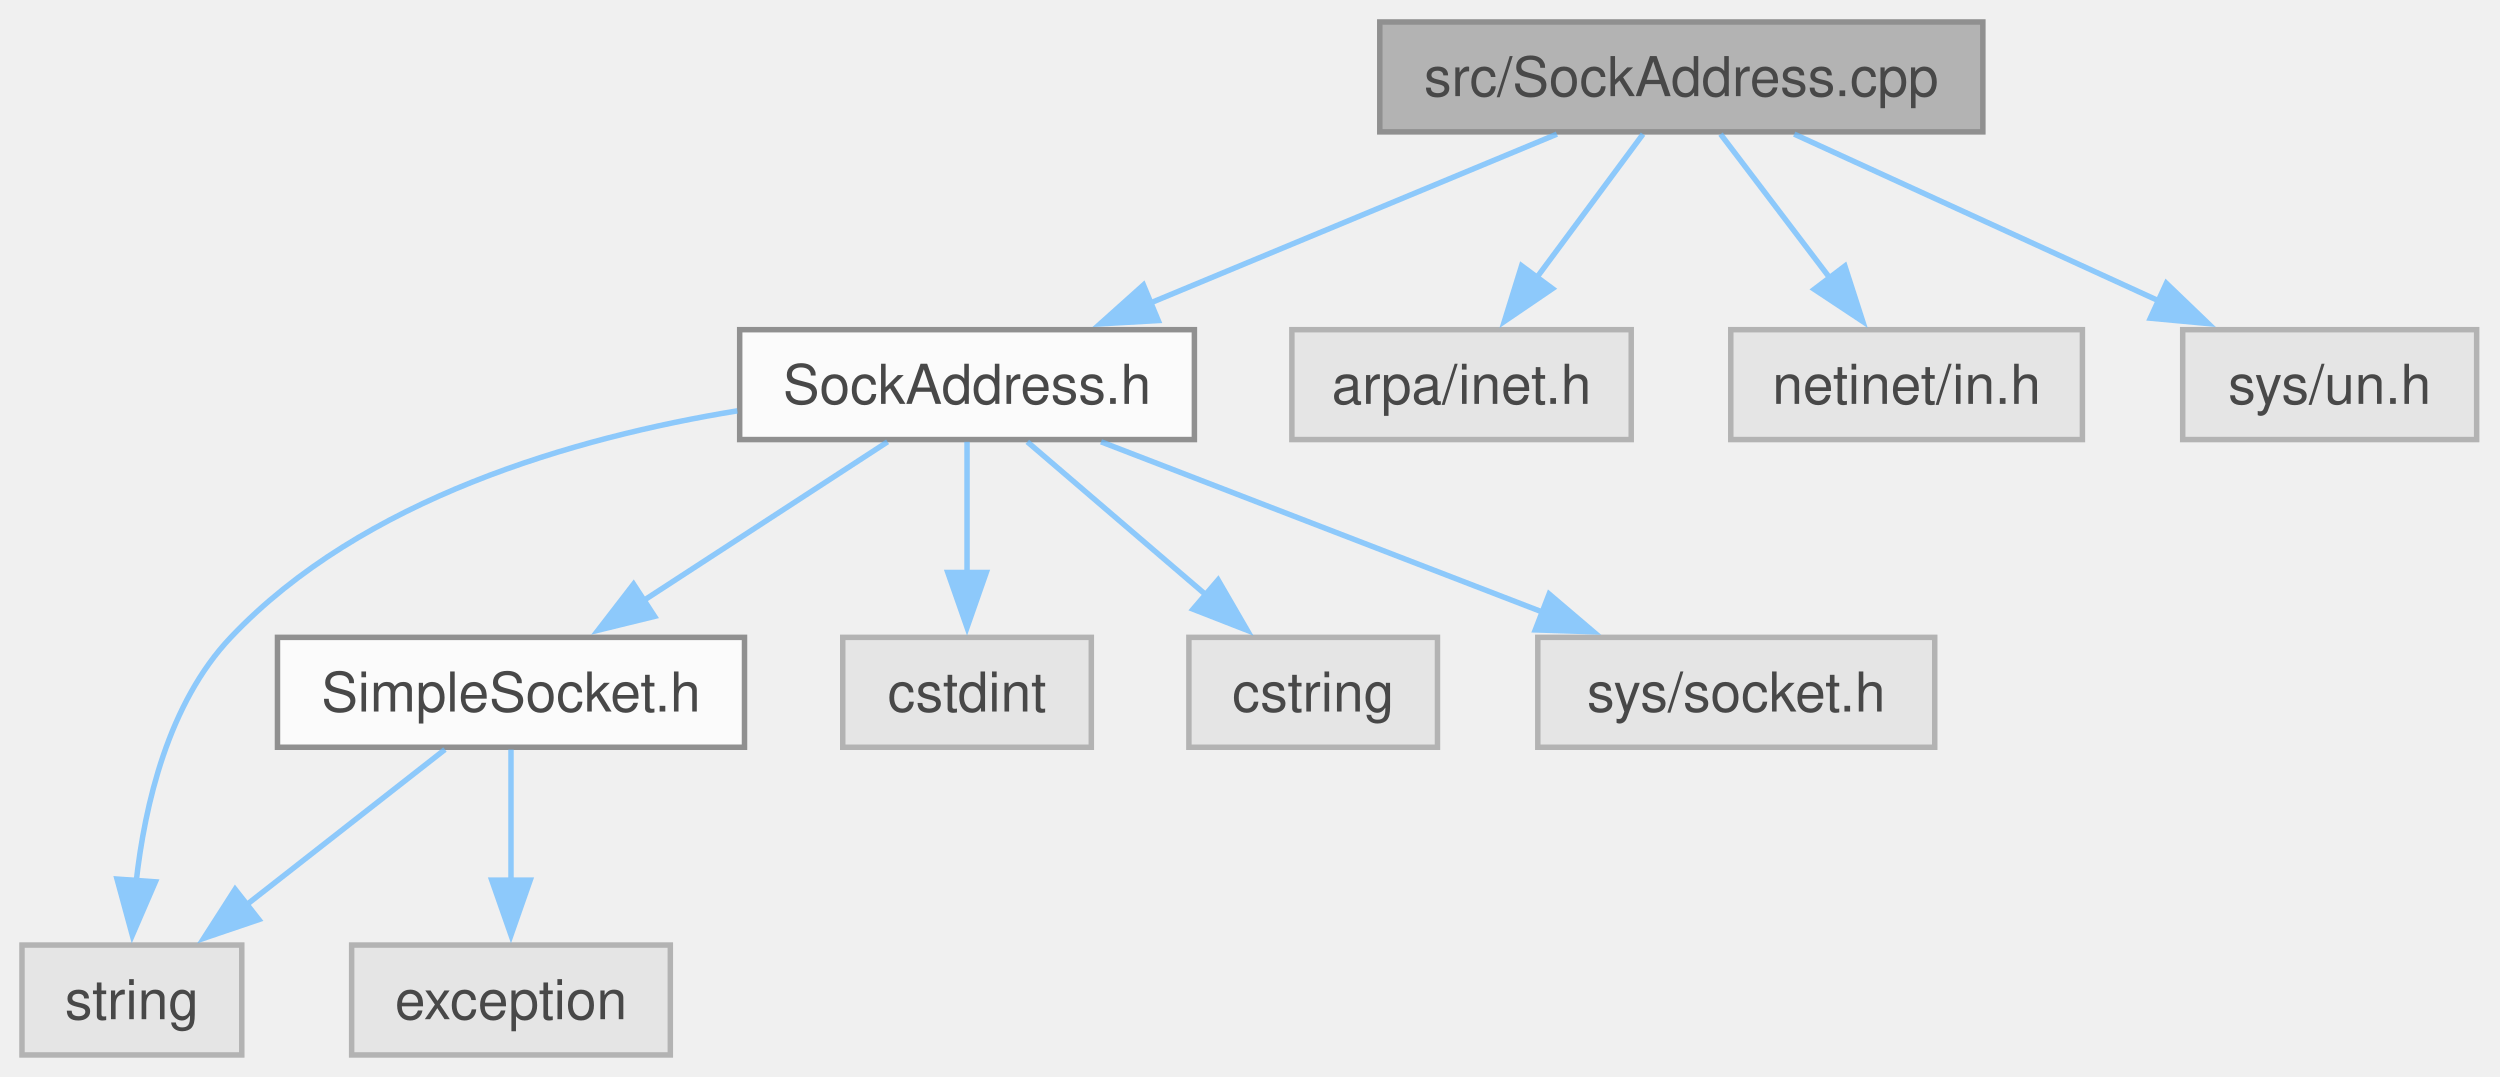
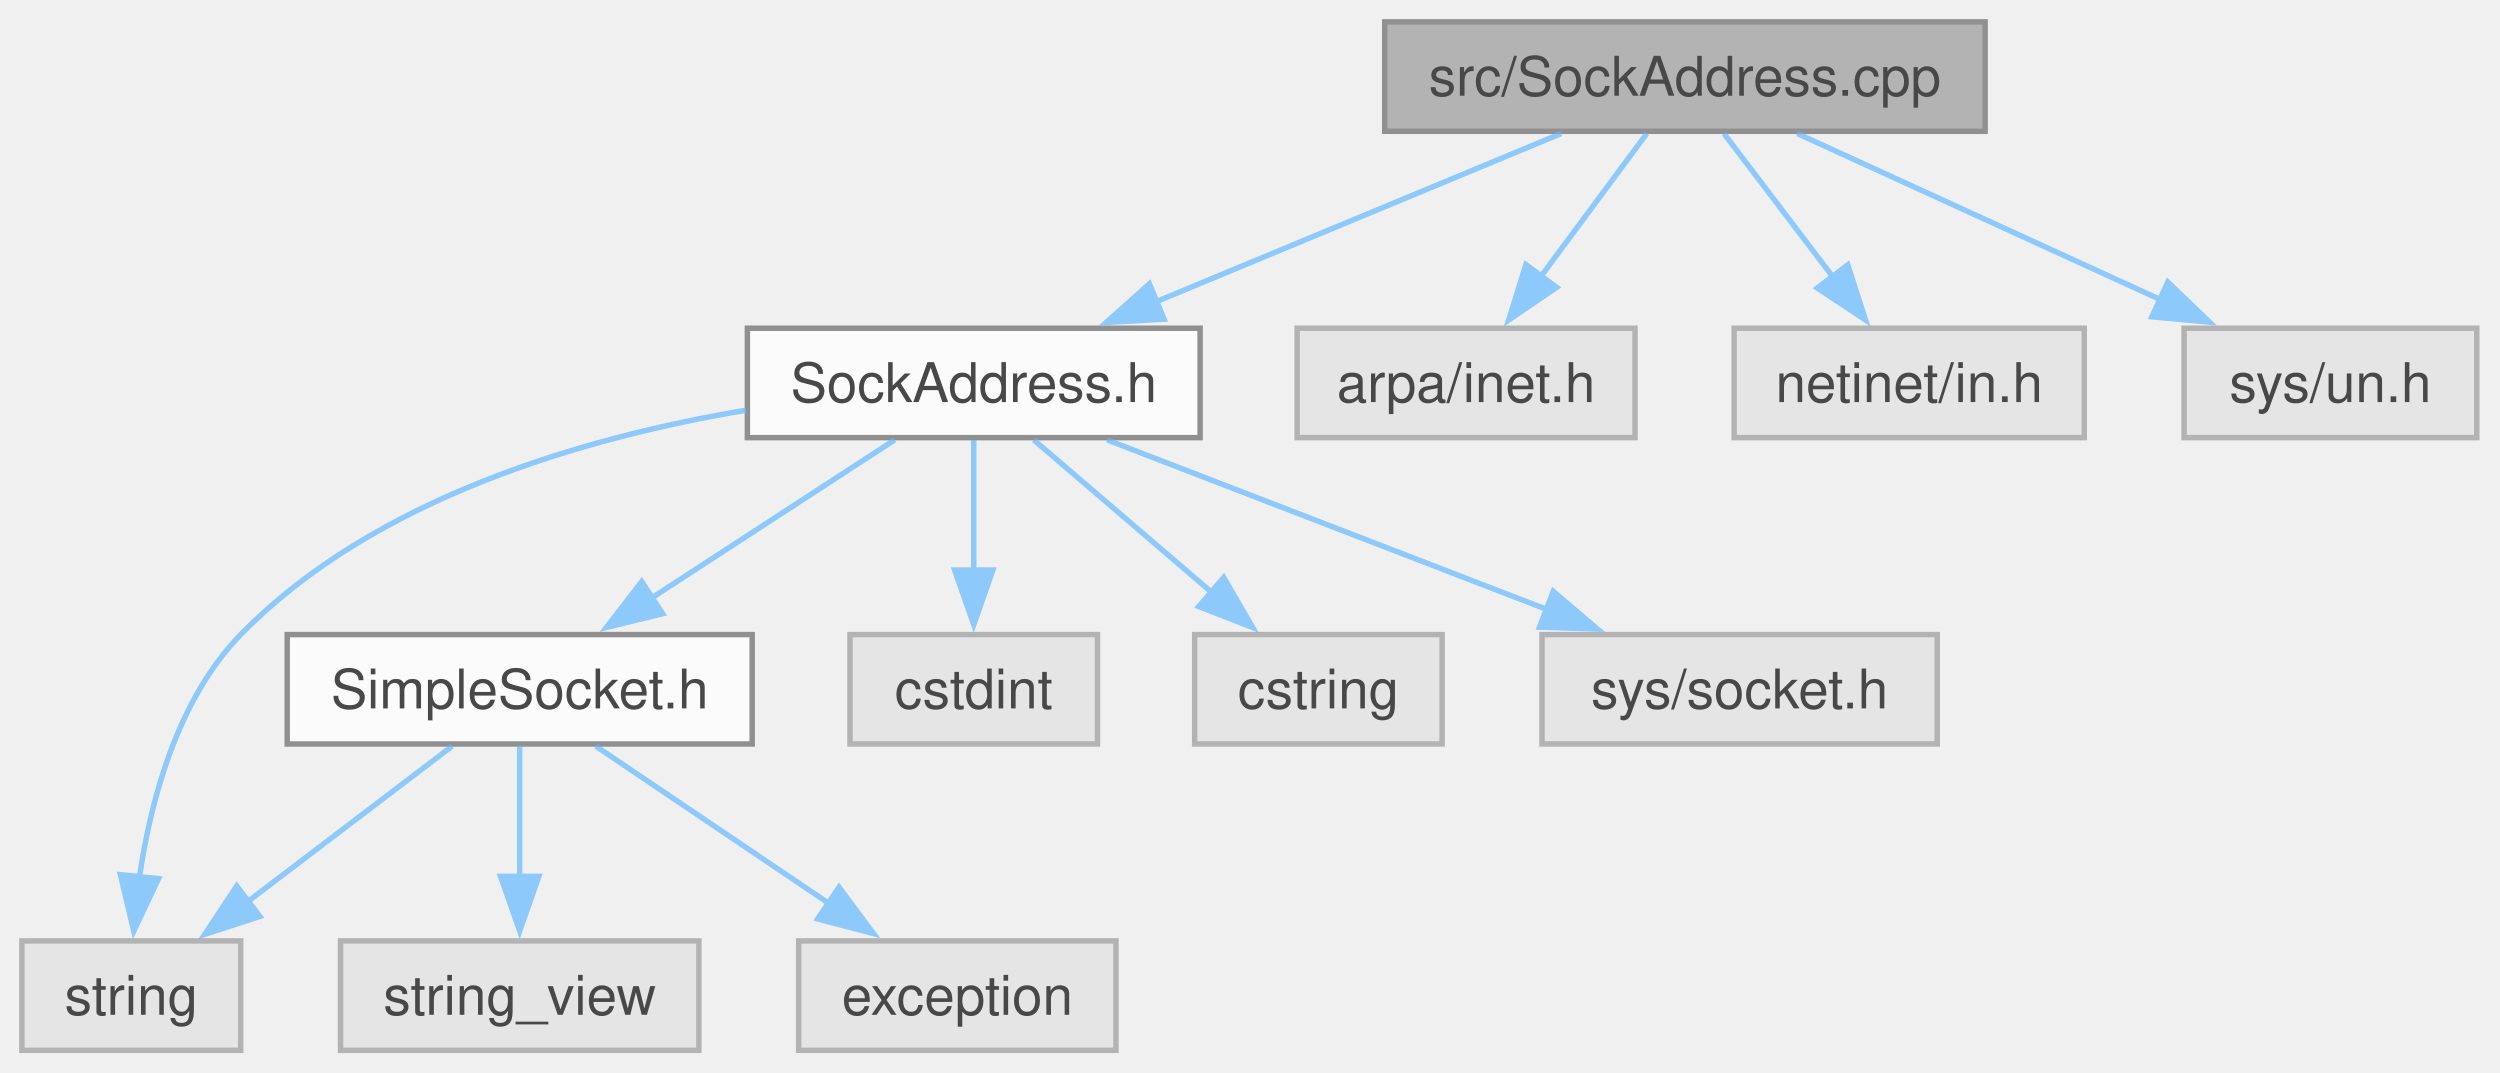
- <svg xmlns="http://www.w3.org/2000/svg" xmlns:xlink="http://www.w3.org/1999/xlink" width="455pt" height="196pt" viewBox="0.00 0.00 455.00 196.00">
+ <svg xmlns="http://www.w3.org/2000/svg" xmlns:xlink="http://www.w3.org/1999/xlink" width="457pt" height="196pt" viewBox="0.00 0.00 457.00 196.00">
  <svg id="main" version="1.1" xml:space="preserve">
    <style type="text/css">
.node, .edge {opacity: 0.7;}
.node.selected, .edge.selected {opacity: 1;}
.edge:hover path { stroke: red; }
.edge:hover polygon { stroke: red; fill: red; }
</style>
    <svg id="graph" class="graph">
      <g id="graph0" class="graph" transform="scale(1 1) rotate(0) translate(4 192)">
        <g id="Node000001" class="node">
          <g id="a_Node000001">
            <a xlink:title=" ">
-               <polygon fill="#999999" stroke="#666666" points="356.88,-188 247.12,-188 247.12,-168 356.88,-168 356.88,-188" />
-               <text xml:space="preserve" text-anchor="middle" x="302" y="-174.5" font-family="Helvetica,sans-Serif" font-size="10.00">src/SockAddress.cpp</text>
+               <polygon fill="#999999" stroke="#666666" points="358.88,-188 249.12,-188 249.12,-168 358.88,-168 358.88,-188" />
+               <text xml:space="preserve" text-anchor="middle" x="304" y="-174.5" font-family="Helvetica,sans-Serif" font-size="10.00">src/SockAddress.cpp</text>
            </a>
          </g>
        </g>
        <g id="Node000002" class="node">
          <g id="a_Node000002">
            <a xlink:href="SockAddress_8h.html" target="_top" xlink:title=" ">
-               <polygon fill="white" stroke="#666666" points="213.38,-132 130.62,-132 130.62,-112 213.38,-112 213.38,-132" />
-               <text xml:space="preserve" text-anchor="middle" x="172" y="-118.5" font-family="Helvetica,sans-Serif" font-size="10.00">SockAddress.h</text>
+               <polygon fill="white" stroke="#666666" points="215.38,-132 132.62,-132 132.62,-112 215.38,-112 215.38,-132" />
+               <text xml:space="preserve" text-anchor="middle" x="174" y="-118.5" font-family="Helvetica,sans-Serif" font-size="10.00">SockAddress.h</text>
            </a>
          </g>
        </g>
        <g id="edge1_Node000001_Node000002" class="edge">
          <g id="a_edge1_Node000001_Node000002">
            <a xlink:title=" ">
-               <path fill="none" stroke="#63b8ff" d="M279.36,-167.59C258.88,-159.09 228.48,-146.46 205.25,-136.81" />
-               <polygon fill="#63b8ff" stroke="#63b8ff" points="206.8,-133.66 196.22,-133.06 204.11,-140.13 206.8,-133.66" />
-             </a>
-           </g>
-         </g>
-         <g id="Node000009" class="node">
-           <g id="a_Node000009">
-             <a xlink:title=" ">
-               <polygon fill="#e0e0e0" stroke="#999999" points="292.88,-132 231.12,-132 231.12,-112 292.88,-112 292.88,-132" />
-               <text xml:space="preserve" text-anchor="middle" x="262" y="-118.5" font-family="Helvetica,sans-Serif" font-size="10.00">arpa/inet.h</text>
-             </a>
-           </g>
-         </g>
-         <g id="edge9_Node000001_Node000009" class="edge">
-           <g id="a_edge9_Node000001_Node000009">
-             <a xlink:title=" ">
-               <path fill="none" stroke="#63b8ff" d="M295.03,-167.59C289.7,-160.39 282.17,-150.23 275.65,-141.43" />
-               <polygon fill="#63b8ff" stroke="#63b8ff" points="278.55,-139.47 269.79,-133.51 272.93,-143.63 278.55,-139.47" />
+               <path fill="none" stroke="#63b8ff" d="M281.36,-167.59C260.88,-159.09 230.48,-146.46 207.25,-136.81" />
+               <polygon fill="#63b8ff" stroke="#63b8ff" points="208.8,-133.66 198.22,-133.06 206.11,-140.13 208.8,-133.66" />
            </a>
          </g>
        </g>
        <g id="Node000010" class="node">
          <g id="a_Node000010">
            <a xlink:title=" ">
-               <polygon fill="#e0e0e0" stroke="#999999" points="375,-132 311,-132 311,-112 375,-112 375,-132" />
-               <text xml:space="preserve" text-anchor="middle" x="343" y="-118.5" font-family="Helvetica,sans-Serif" font-size="10.00">netinet/in.h</text>
+               <polygon fill="#e0e0e0" stroke="#999999" points="294.88,-132 233.12,-132 233.12,-112 294.88,-112 294.88,-132" />
+               <text xml:space="preserve" text-anchor="middle" x="264" y="-118.5" font-family="Helvetica,sans-Serif" font-size="10.00">arpa/inet.h</text>
            </a>
          </g>
        </g>
        <g id="edge10_Node000001_Node000010" class="edge">
          <g id="a_edge10_Node000001_Node000010">
            <a xlink:title=" ">
-               <path fill="none" stroke="#63b8ff" d="M309.14,-167.59C314.61,-160.39 322.32,-150.23 329.01,-141.43" />
-               <polygon fill="#63b8ff" stroke="#63b8ff" points="331.77,-143.58 335.02,-133.5 326.19,-139.35 331.77,-143.58" />
+               <path fill="none" stroke="#63b8ff" d="M297.03,-167.59C291.7,-160.39 284.17,-150.23 277.65,-141.43" />
+               <polygon fill="#63b8ff" stroke="#63b8ff" points="280.55,-139.47 271.79,-133.51 274.93,-143.63 280.55,-139.47" />
            </a>
          </g>
        </g>
        <g id="Node000011" class="node">
          <g id="a_Node000011">
            <a xlink:title=" ">
-               <polygon fill="#e0e0e0" stroke="#999999" points="446.75,-132 393.25,-132 393.25,-112 446.75,-112 446.75,-132" />
-               <text xml:space="preserve" text-anchor="middle" x="420" y="-118.5" font-family="Helvetica,sans-Serif" font-size="10.00">sys/un.h</text>
+               <polygon fill="#e0e0e0" stroke="#999999" points="377,-132 313,-132 313,-112 377,-112 377,-132" />
+               <text xml:space="preserve" text-anchor="middle" x="345" y="-118.5" font-family="Helvetica,sans-Serif" font-size="10.00">netinet/in.h</text>
            </a>
          </g>
        </g>
        <g id="edge11_Node000001_Node000011" class="edge">
          <g id="a_edge11_Node000001_Node000011">
            <a xlink:title=" ">
-               <path fill="none" stroke="#63b8ff" d="M322.55,-167.59C340.88,-159.21 367.99,-146.8 388.96,-137.21" />
-               <polygon fill="#63b8ff" stroke="#63b8ff" points="390.27,-140.45 397.91,-133.11 387.36,-134.09 390.27,-140.45" />
+               <path fill="none" stroke="#63b8ff" d="M311.14,-167.59C316.61,-160.39 324.32,-150.23 331.01,-141.43" />
+               <polygon fill="#63b8ff" stroke="#63b8ff" points="333.77,-143.58 337.02,-133.5 328.19,-139.35 333.77,-143.58" />
+             </a>
+           </g>
+         </g>
+         <g id="Node000012" class="node">
+           <g id="a_Node000012">
+             <a xlink:title=" ">
+               <polygon fill="#e0e0e0" stroke="#999999" points="448.75,-132 395.25,-132 395.25,-112 448.75,-112 448.75,-132" />
+               <text xml:space="preserve" text-anchor="middle" x="422" y="-118.5" font-family="Helvetica,sans-Serif" font-size="10.00">sys/un.h</text>
+             </a>
+           </g>
+         </g>
+         <g id="edge12_Node000001_Node000012" class="edge">
+           <g id="a_edge12_Node000001_Node000012">
+             <a xlink:title=" ">
+               <path fill="none" stroke="#63b8ff" d="M324.55,-167.59C342.88,-159.21 369.99,-146.8 390.96,-137.21" />
+               <polygon fill="#63b8ff" stroke="#63b8ff" points="392.27,-140.45 399.91,-133.11 389.36,-134.09 392.27,-140.45" />
            </a>
          </g>
        </g>
        <g id="Node000003" class="node">
          <g id="a_Node000003">
            <a xlink:href="SimpleSocket_8h.html" target="_top" xlink:title=" ">
-               <polygon fill="white" stroke="#666666" points="131.5,-76 46.5,-76 46.5,-56 131.5,-56 131.5,-76" />
-               <text xml:space="preserve" text-anchor="middle" x="89" y="-62.5" font-family="Helvetica,sans-Serif" font-size="10.00">SimpleSocket.h</text>
+               <polygon fill="white" stroke="#666666" points="133.5,-76 48.5,-76 48.5,-56 133.5,-56 133.5,-76" />
+               <text xml:space="preserve" text-anchor="middle" x="91" y="-62.5" font-family="Helvetica,sans-Serif" font-size="10.00">SimpleSocket.h</text>
            </a>
          </g>
        </g>
        <g id="edge2_Node000002_Node000003" class="edge">
          <g id="a_edge2_Node000002_Node000003">
            <a xlink:title=" ">
-               <path fill="none" stroke="#63b8ff" d="M157.54,-111.59C145.24,-103.59 127.32,-91.93 112.89,-82.54" />
-               <polygon fill="#63b8ff" stroke="#63b8ff" points="115.13,-79.82 104.84,-77.3 111.31,-85.69 115.13,-79.82" />
+               <path fill="none" stroke="#63b8ff" d="M159.54,-111.59C147.24,-103.59 129.32,-91.93 114.89,-82.54" />
+               <polygon fill="#63b8ff" stroke="#63b8ff" points="117.13,-79.82 106.84,-77.3 113.31,-85.69 117.13,-79.82" />
            </a>
          </g>
        </g>
        <g id="Node000004" class="node">
          <g id="a_Node000004">
            <a xlink:title=" ">
              <polygon fill="#e0e0e0" stroke="#999999" points="40,-20 0,-20 0,0 40,0 40,-20" />
              <text xml:space="preserve" text-anchor="middle" x="20" y="-6.5" font-family="Helvetica,sans-Serif" font-size="10.00">string</text>
            </a>
          </g>
        </g>
-         <g id="edge7_Node000002_Node000004" class="edge">
-           <g id="a_edge7_Node000002_Node000004">
-             <a xlink:title=" ">
-               <path fill="none" stroke="#63b8ff" d="M130.21,-117.23C100.58,-112.37 61.97,-101.3 38,-76 26.66,-64.04 22.35,-45.58 20.77,-31.38" />
-               <polygon fill="#63b8ff" stroke="#63b8ff" points="24.28,-31.51 20.08,-21.79 17.3,-32.01 24.28,-31.51" />
+         <g id="edge8_Node000002_Node000004" class="edge">
+           <g id="a_edge8_Node000002_Node000004">
+             <a xlink:title=" ">
+               <path fill="none" stroke="#63b8ff" d="M132.42,-117.02C102.89,-112.07 64.33,-100.95 40,-76 28.4,-64.1 23.51,-45.63 21.46,-31.42" />
+               <polygon fill="#63b8ff" stroke="#63b8ff" points="24.97,-31.38 20.45,-21.8 18.01,-32.11 24.97,-31.38" />
+             </a>
+           </g>
+         </g>
+         <g id="Node000007" class="node">
+           <g id="a_Node000007">
+             <a xlink:title=" ">
+               <polygon fill="#e0e0e0" stroke="#999999" points="196.62,-76 151.38,-76 151.38,-56 196.62,-56 196.62,-76" />
+               <text xml:space="preserve" text-anchor="middle" x="174" y="-62.5" font-family="Helvetica,sans-Serif" font-size="10.00">cstdint</text>
+             </a>
+           </g>
+         </g>
+         <g id="edge6_Node000002_Node000007" class="edge">
+           <g id="a_edge6_Node000002_Node000007">
+             <a xlink:title=" ">
+               <path fill="none" stroke="#63b8ff" d="M174,-111.59C174,-105.01 174,-95.96 174,-87.73" />
+               <polygon fill="#63b8ff" stroke="#63b8ff" points="177.5,-87.81 174,-77.81 170.5,-87.81 177.5,-87.81" />
+             </a>
+           </g>
+         </g>
+         <g id="Node000008" class="node">
+           <g id="a_Node000008">
+             <a xlink:title=" ">
+               <polygon fill="#e0e0e0" stroke="#999999" points="259.62,-76 214.38,-76 214.38,-56 259.62,-56 259.62,-76" />
+               <text xml:space="preserve" text-anchor="middle" x="237" y="-62.5" font-family="Helvetica,sans-Serif" font-size="10.00">cstring</text>
+             </a>
+           </g>
+         </g>
+         <g id="edge7_Node000002_Node000008" class="edge">
+           <g id="a_edge7_Node000002_Node000008">
+             <a xlink:title=" ">
+               <path fill="none" stroke="#63b8ff" d="M184.97,-111.59C193.92,-103.93 206.77,-92.91 217.46,-83.75" />
+               <polygon fill="#63b8ff" stroke="#63b8ff" points="219.69,-86.45 225,-77.28 215.13,-81.13 219.69,-86.45" />
+             </a>
+           </g>
+         </g>
+         <g id="Node000009" class="node">
+           <g id="a_Node000009">
+             <a xlink:title=" ">
+               <polygon fill="#e0e0e0" stroke="#999999" points="350.12,-76 277.88,-76 277.88,-56 350.12,-56 350.12,-76" />
+               <text xml:space="preserve" text-anchor="middle" x="314" y="-62.5" font-family="Helvetica,sans-Serif" font-size="10.00">sys/socket.h</text>
+             </a>
+           </g>
+         </g>
+         <g id="edge9_Node000002_Node000009" class="edge">
+           <g id="a_edge9_Node000002_Node000009">
+             <a xlink:title=" ">
+               <path fill="none" stroke="#63b8ff" d="M198.39,-111.59C220.63,-103.01 253.77,-90.23 278.87,-80.55" />
+               <polygon fill="#63b8ff" stroke="#63b8ff" points="279.94,-83.89 288.01,-77.02 277.42,-77.36 279.94,-83.89" />
+             </a>
+           </g>
+         </g>
+         <g id="edge3_Node000003_Node000004" class="edge">
+           <g id="a_edge3_Node000003_Node000004">
+             <a xlink:title=" ">
+               <path fill="none" stroke="#63b8ff" d="M78.63,-55.59C68.35,-47.77 53.48,-36.46 41.29,-27.19" />
+               <polygon fill="#63b8ff" stroke="#63b8ff" points="43.51,-24.48 33.43,-21.21 39.27,-30.05 43.51,-24.48" />
+             </a>
+           </g>
+         </g>
+         <g id="Node000005" class="node">
+           <g id="a_Node000005">
+             <a xlink:title=" ">
+               <polygon fill="#e0e0e0" stroke="#999999" points="123.75,-20 58.25,-20 58.25,0 123.75,0 123.75,-20" />
+               <text xml:space="preserve" text-anchor="middle" x="91" y="-6.5" font-family="Helvetica,sans-Serif" font-size="10.00">string_view</text>
+             </a>
+           </g>
+         </g>
+         <g id="edge4_Node000003_Node000005" class="edge">
+           <g id="a_edge4_Node000003_Node000005">
+             <a xlink:title=" ">
+               <path fill="none" stroke="#63b8ff" d="M91,-55.59C91,-49.01 91,-39.96 91,-31.73" />
+               <polygon fill="#63b8ff" stroke="#63b8ff" points="94.5,-31.81 91,-21.81 87.5,-31.81 94.5,-31.81" />
            </a>
          </g>
        </g>
        <g id="Node000006" class="node">
          <g id="a_Node000006">
            <a xlink:title=" ">
-               <polygon fill="#e0e0e0" stroke="#999999" points="194.62,-76 149.38,-76 149.38,-56 194.62,-56 194.62,-76" />
-               <text xml:space="preserve" text-anchor="middle" x="172" y="-62.5" font-family="Helvetica,sans-Serif" font-size="10.00">cstdint</text>
-             </a>
-           </g>
-         </g>
-         <g id="edge5_Node000002_Node000006" class="edge">
-           <g id="a_edge5_Node000002_Node000006">
-             <a xlink:title=" ">
-               <path fill="none" stroke="#63b8ff" d="M172,-111.59C172,-105.01 172,-95.96 172,-87.73" />
-               <polygon fill="#63b8ff" stroke="#63b8ff" points="175.5,-87.81 172,-77.81 168.5,-87.81 175.5,-87.81" />
-             </a>
-           </g>
-         </g>
-         <g id="Node000007" class="node">
-           <g id="a_Node000007">
-             <a xlink:title=" ">
-               <polygon fill="#e0e0e0" stroke="#999999" points="257.62,-76 212.38,-76 212.38,-56 257.62,-56 257.62,-76" />
-               <text xml:space="preserve" text-anchor="middle" x="235" y="-62.5" font-family="Helvetica,sans-Serif" font-size="10.00">cstring</text>
-             </a>
-           </g>
-         </g>
-         <g id="edge6_Node000002_Node000007" class="edge">
-           <g id="a_edge6_Node000002_Node000007">
-             <a xlink:title=" ">
-               <path fill="none" stroke="#63b8ff" d="M182.97,-111.59C191.92,-103.93 204.77,-92.91 215.46,-83.75" />
-               <polygon fill="#63b8ff" stroke="#63b8ff" points="217.69,-86.45 223,-77.28 213.13,-81.13 217.69,-86.45" />
-             </a>
-           </g>
-         </g>
-         <g id="Node000008" class="node">
-           <g id="a_Node000008">
-             <a xlink:title=" ">
-               <polygon fill="#e0e0e0" stroke="#999999" points="348.12,-76 275.88,-76 275.88,-56 348.12,-56 348.12,-76" />
-               <text xml:space="preserve" text-anchor="middle" x="312" y="-62.5" font-family="Helvetica,sans-Serif" font-size="10.00">sys/socket.h</text>
-             </a>
-           </g>
-         </g>
-         <g id="edge8_Node000002_Node000008" class="edge">
-           <g id="a_edge8_Node000002_Node000008">
-             <a xlink:title=" ">
-               <path fill="none" stroke="#63b8ff" d="M196.39,-111.59C218.63,-103.01 251.77,-90.23 276.87,-80.55" />
-               <polygon fill="#63b8ff" stroke="#63b8ff" points="277.94,-83.89 286.01,-77.02 275.42,-77.36 277.94,-83.89" />
-             </a>
-           </g>
-         </g>
-         <g id="edge3_Node000003_Node000004" class="edge">
-           <g id="a_edge3_Node000003_Node000004">
-             <a xlink:title=" ">
-               <path fill="none" stroke="#63b8ff" d="M76.98,-55.59C66.99,-47.77 52.54,-36.46 40.69,-27.19" />
-               <polygon fill="#63b8ff" stroke="#63b8ff" points="43.11,-24.64 33.07,-21.23 38.79,-30.15 43.11,-24.64" />
-             </a>
-           </g>
-         </g>
-         <g id="Node000005" class="node">
-           <g id="a_Node000005">
-             <a xlink:title=" ">
-               <polygon fill="#e0e0e0" stroke="#999999" points="118,-20 60,-20 60,0 118,0 118,-20" />
-               <text xml:space="preserve" text-anchor="middle" x="89" y="-6.5" font-family="Helvetica,sans-Serif" font-size="10.00">exception</text>
-             </a>
-           </g>
-         </g>
-         <g id="edge4_Node000003_Node000005" class="edge">
-           <g id="a_edge4_Node000003_Node000005">
-             <a xlink:title=" ">
-               <path fill="none" stroke="#63b8ff" d="M89,-55.59C89,-49.01 89,-39.96 89,-31.73" />
-               <polygon fill="#63b8ff" stroke="#63b8ff" points="92.5,-31.81 89,-21.81 85.5,-31.81 92.5,-31.81" />
+               <polygon fill="#e0e0e0" stroke="#999999" points="200,-20 142,-20 142,0 200,0 200,-20" />
+               <text xml:space="preserve" text-anchor="middle" x="171" y="-6.5" font-family="Helvetica,sans-Serif" font-size="10.00">exception</text>
+             </a>
+           </g>
+         </g>
+         <g id="edge5_Node000003_Node000006" class="edge">
+           <g id="a_edge5_Node000003_Node000006">
+             <a xlink:title=" ">
+               <path fill="none" stroke="#63b8ff" d="M104.93,-55.59C116.68,-47.67 133.73,-36.16 147.57,-26.82" />
+               <polygon fill="#63b8ff" stroke="#63b8ff" points="149.37,-29.82 155.7,-21.33 145.46,-24.02 149.37,-29.82" />
            </a>
          </g>
        </g>
      </g>
    </svg>
  </svg>
  <style type="text/css">

[data-mouse-over-selected='false'] { opacity: 0.7; }
[data-mouse-over-selected='true']  { opacity: 1.0; }

</style>
</svg>
